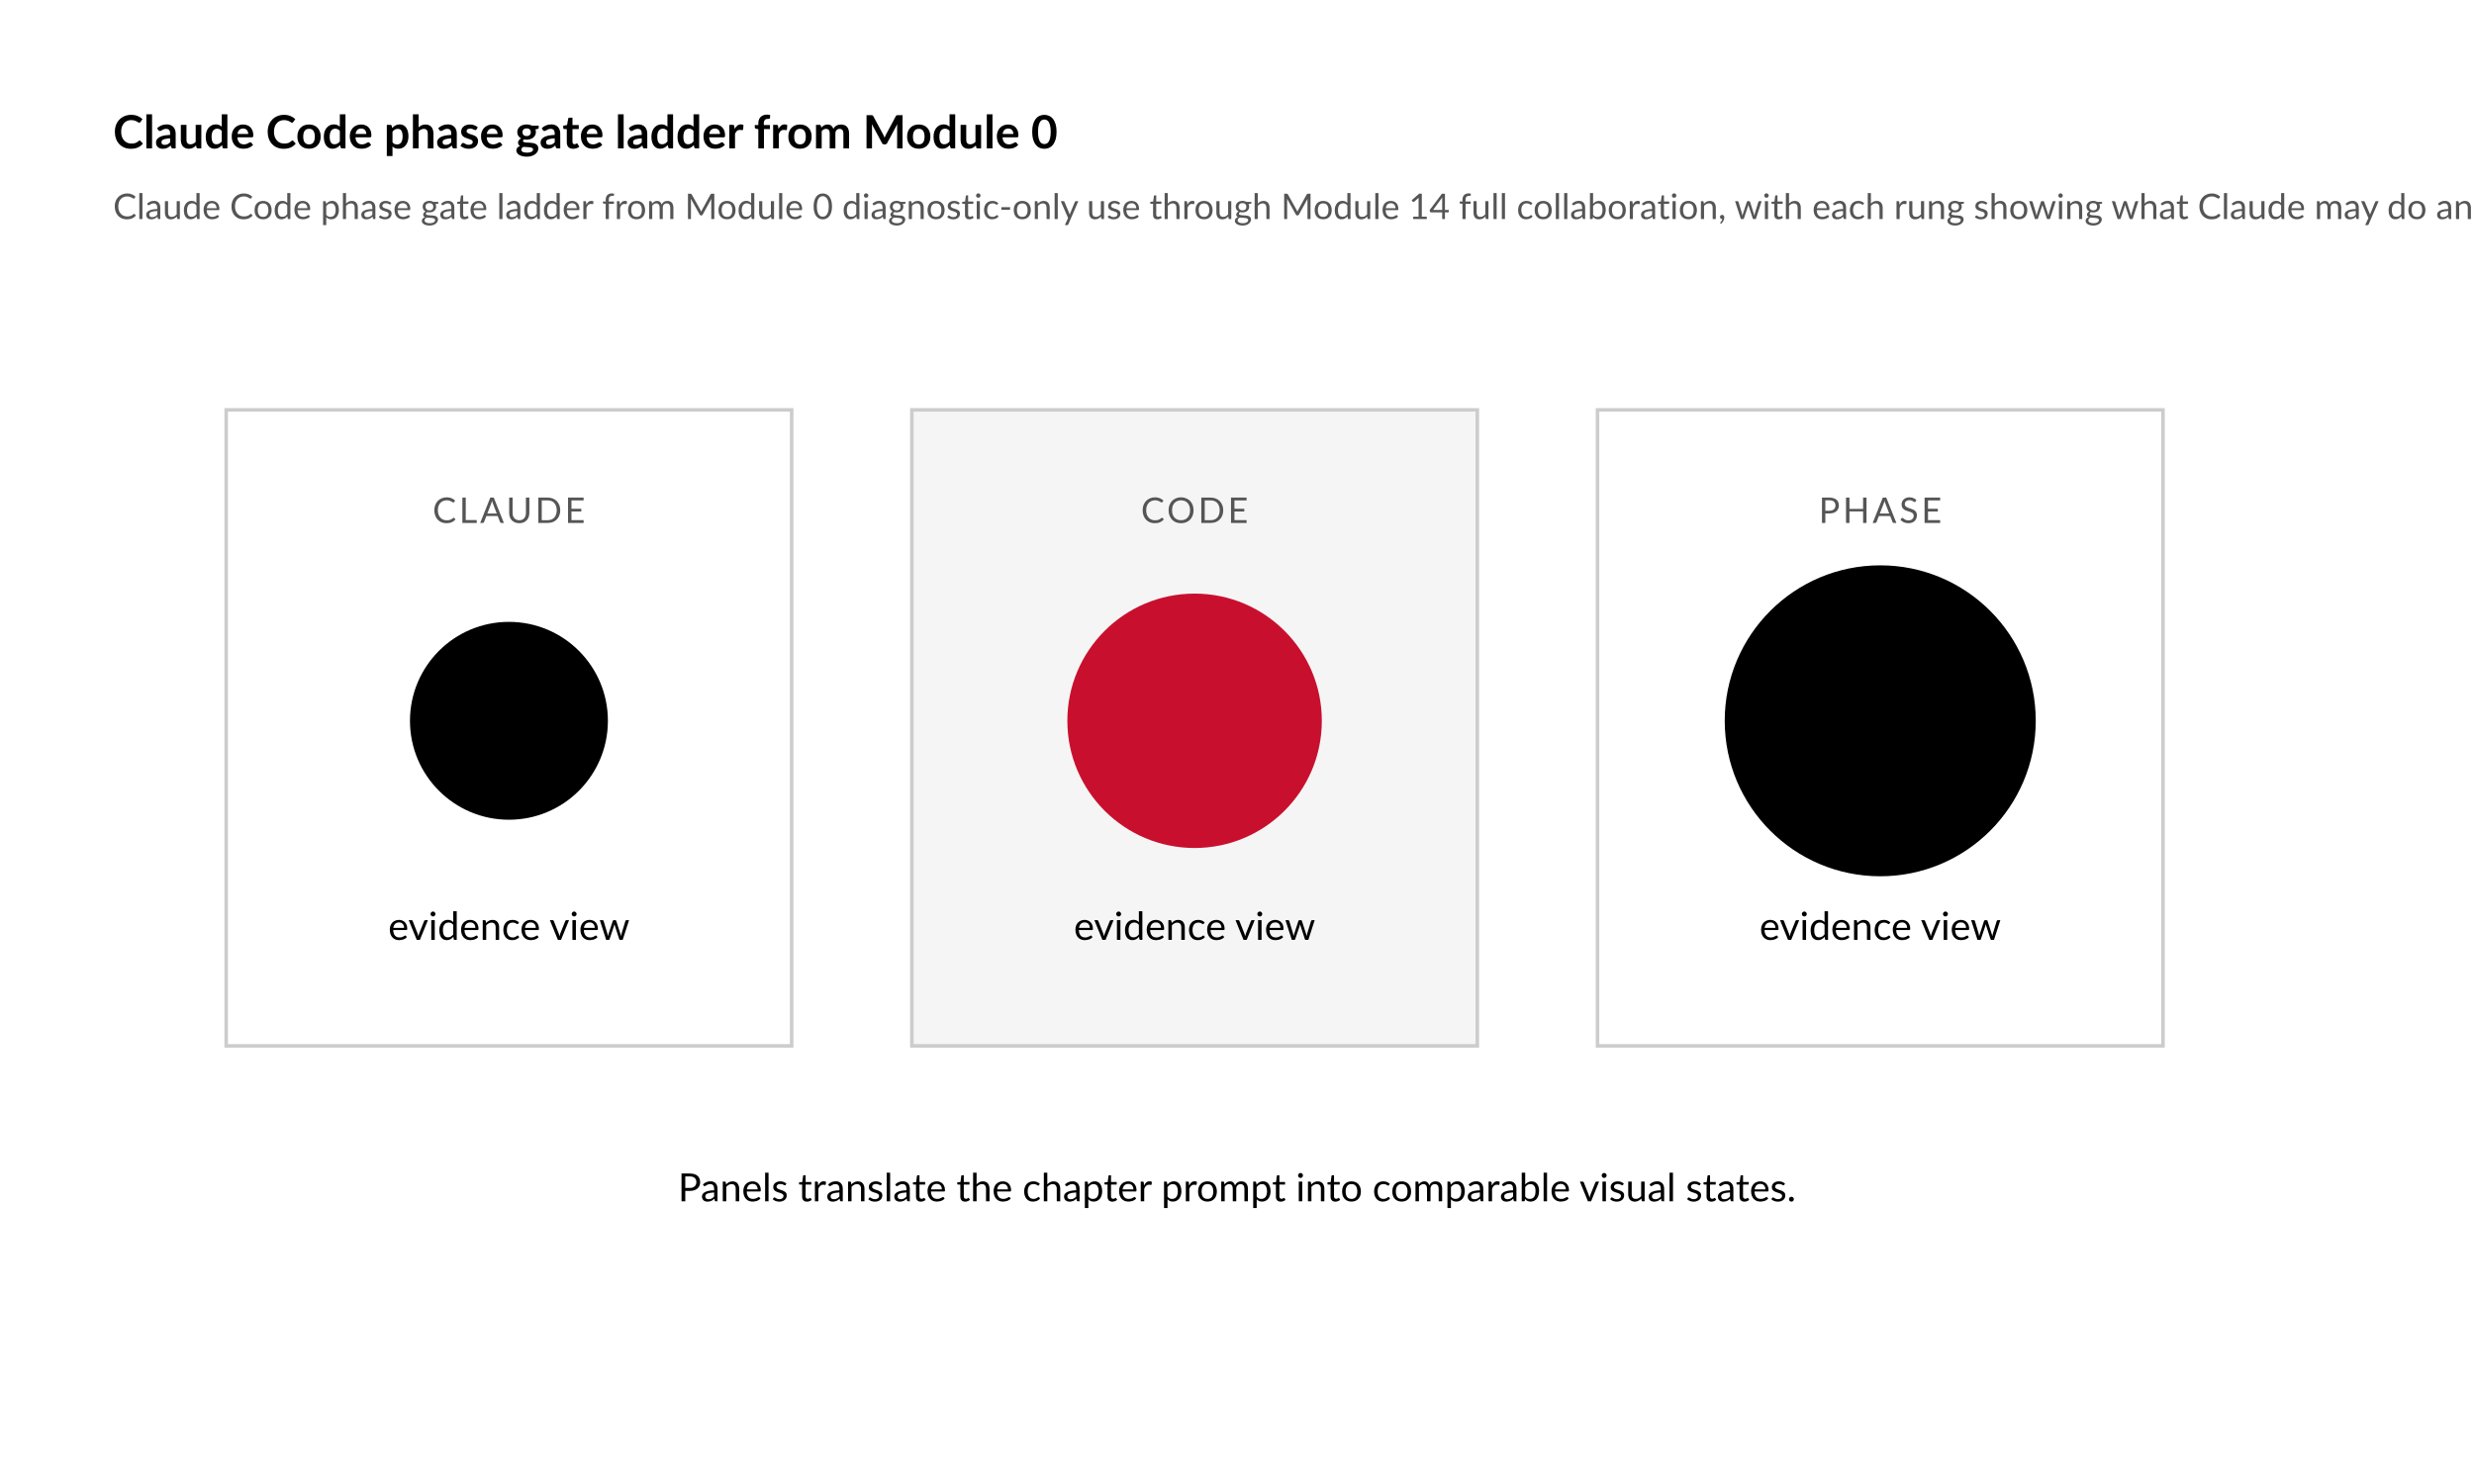
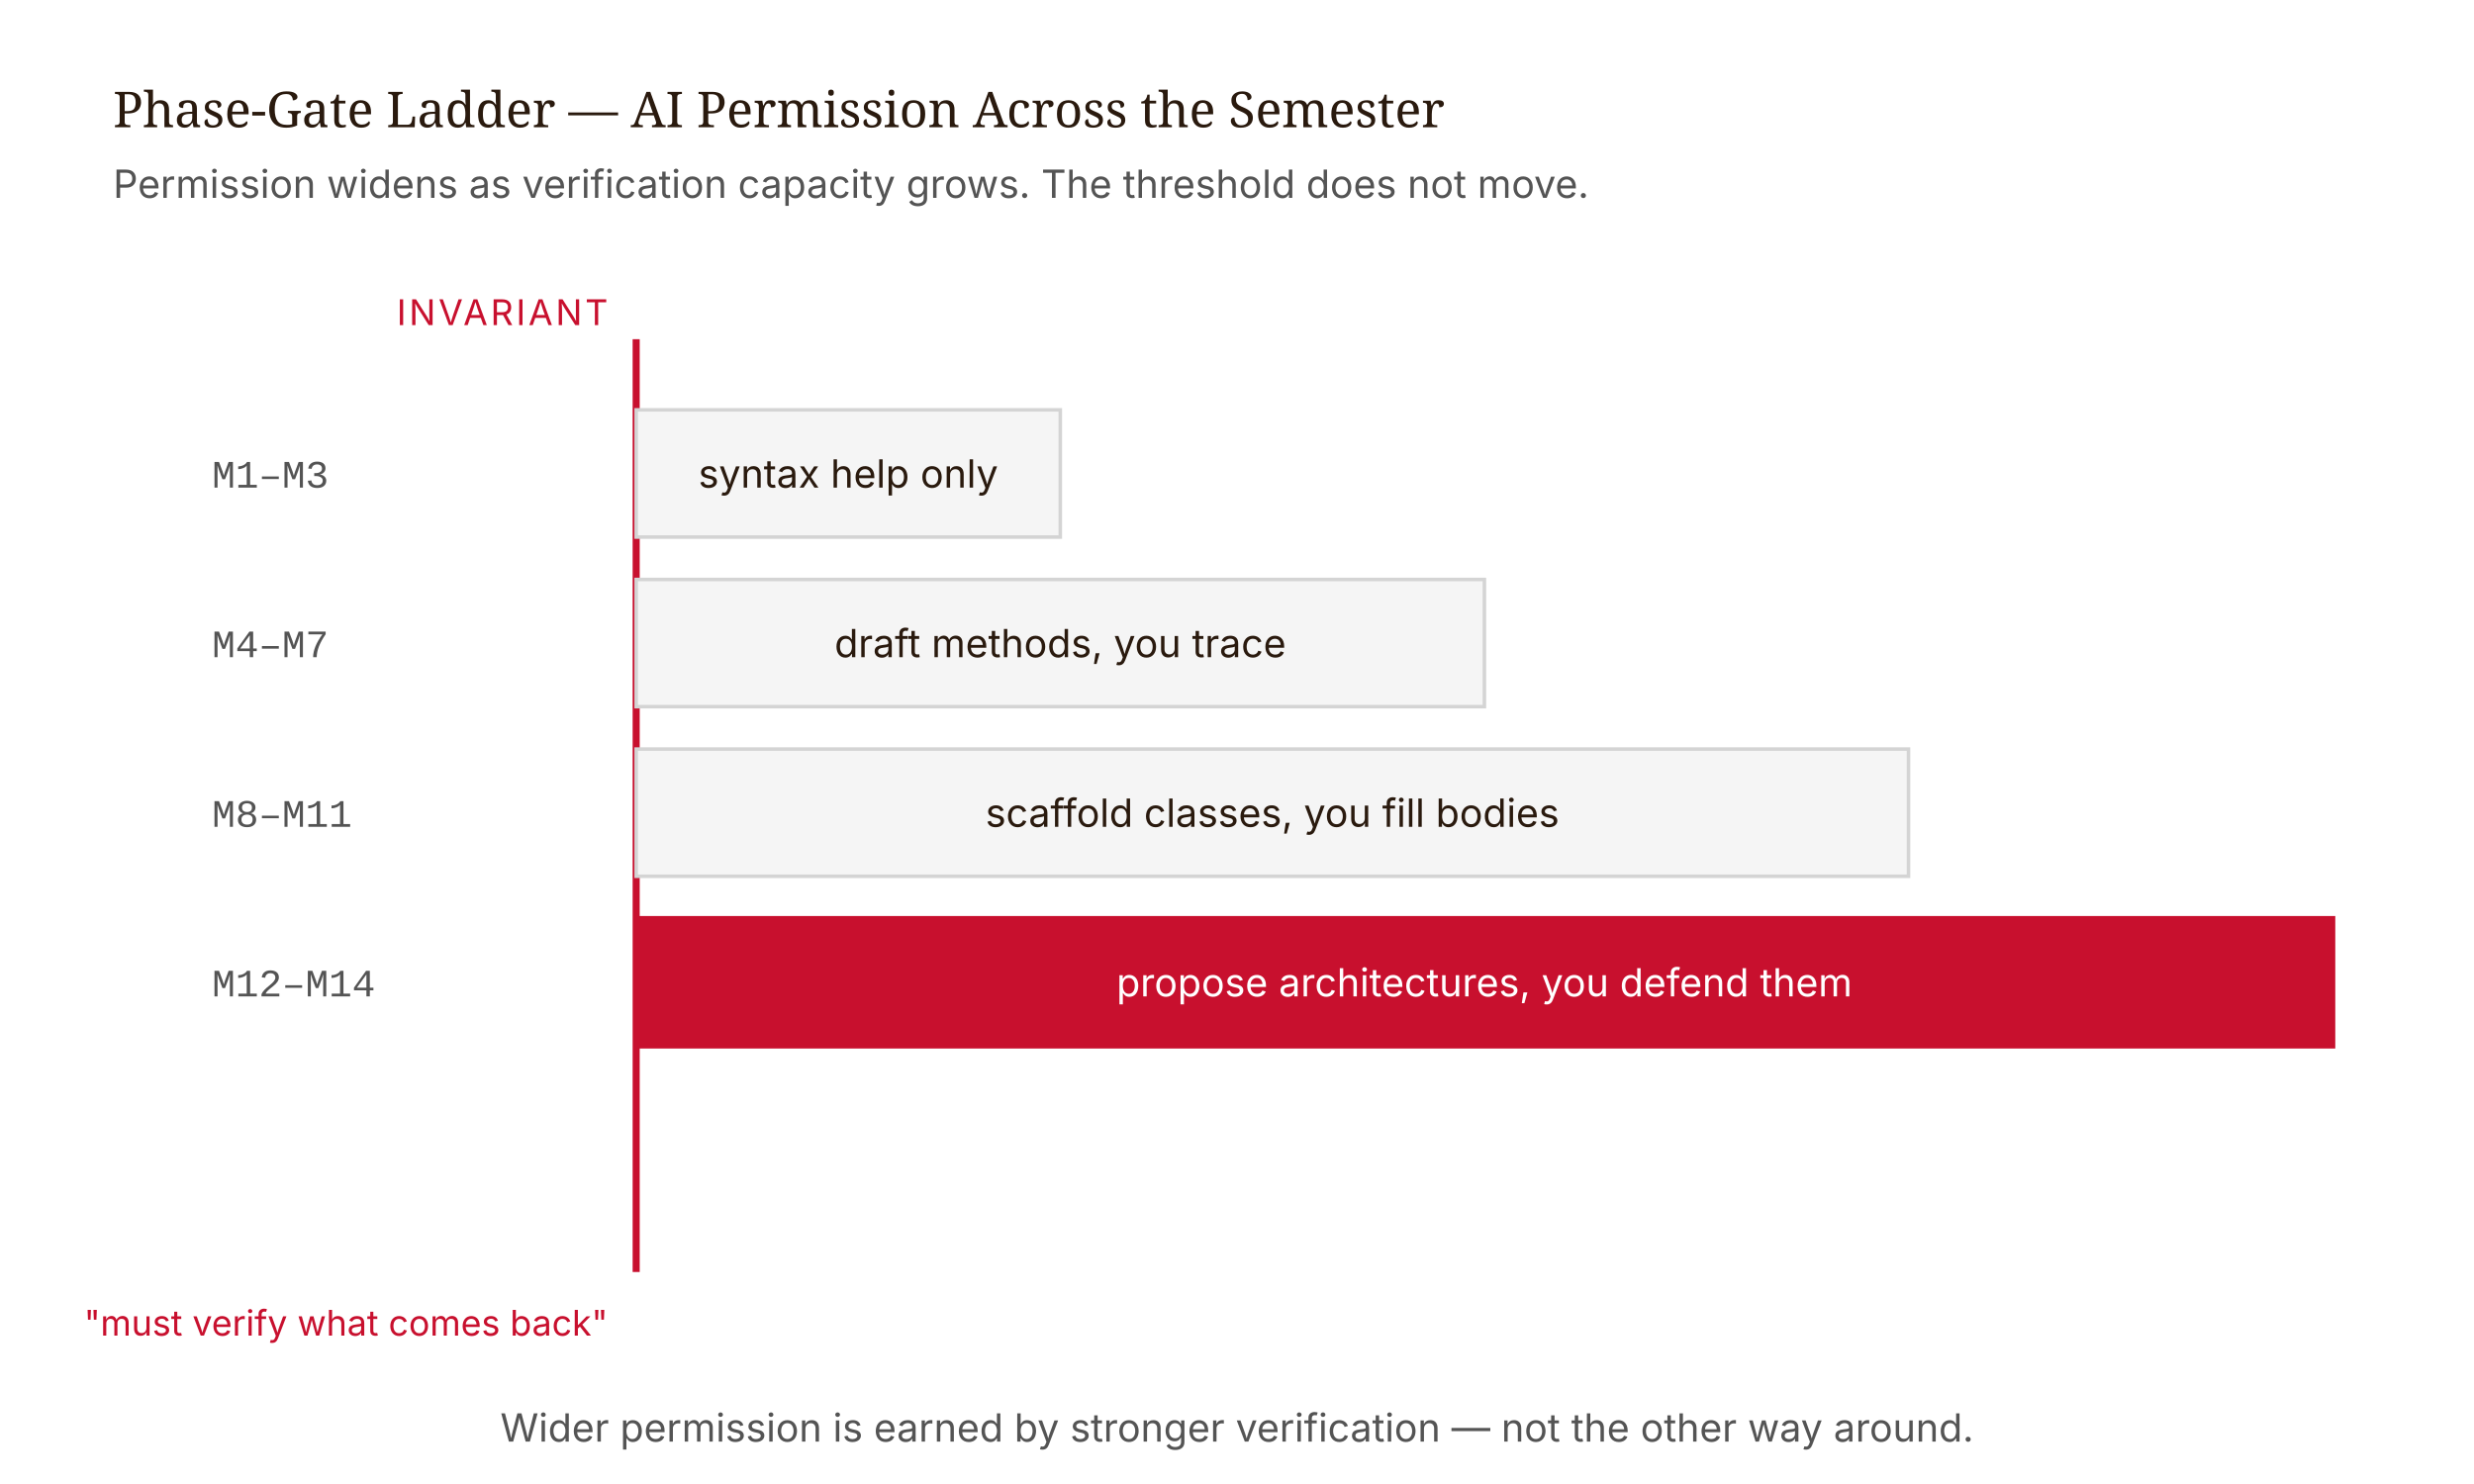
- <svg xmlns="http://www.w3.org/2000/svg" viewBox="0 0 700 420" role="img" aria-labelledby="title desc">
-   <defs>
-     <marker id="arrow" markerWidth="8" markerHeight="6" refX="7" refY="3" orient="auto">
-       <polygon points="0 0, 8 3, 0 6" fill="#000000" />
-     </marker>
-   </defs>
+ <svg xmlns="http://www.w3.org/2000/svg" viewBox="0 0 700 420" role="img" aria-labelledby="fig-title">
  <rect x="0" y="0" width="700" height="420" fill="#FFFFFF" />
-   <text x="32" y="42" font-family="'Real Head Pro', 'FF Real', Lato, sans-serif" font-size="13" font-weight="bold" fill="#000000">Claude Code phase gate ladder from Module 0</text>
-   <text x="32" y="62" font-family="'Real Head Pro', 'FF Real', Lato, sans-serif" font-size="10" fill="#555555">Claude Code phase gate ladder from Module 0 diagnostic-only use through Module 14 full collaboration, with each rung showing what Claude may do and wh</text>
-   <rect x="64" y="116" width="160" height="180" fill="#FFFFFF" stroke="#CCCCCC" stroke-width="1" />
-   <text x="144" y="148" text-anchor="middle" font-family="'Real Head Pro', 'FF Real', Lato, sans-serif" font-size="10" letter-spacing="0.08em" fill="#555555">CLAUDE</text>
-   <circle cx="144" cy="204" r="28" fill="#000000" />
-   <text x="144" y="266" text-anchor="middle" font-family="'Real Head Pro', 'FF Real', Lato, sans-serif" font-size="11" fill="#000000">evidence view</text>
-   <rect x="258" y="116" width="160" height="180" fill="#F5F5F5" stroke="#CCCCCC" stroke-width="1" />
-   <text x="338" y="148" text-anchor="middle" font-family="'Real Head Pro', 'FF Real', Lato, sans-serif" font-size="10" letter-spacing="0.08em" fill="#555555">CODE</text>
-   <circle cx="338" cy="204" r="36" fill="#C8102E" />
-   <text x="338" y="266" text-anchor="middle" font-family="'Real Head Pro', 'FF Real', Lato, sans-serif" font-size="11" fill="#000000">evidence view</text>
-   <rect x="452" y="116" width="160" height="180" fill="#FFFFFF" stroke="#CCCCCC" stroke-width="1" />
-   <text x="532" y="148" text-anchor="middle" font-family="'Real Head Pro', 'FF Real', Lato, sans-serif" font-size="10" letter-spacing="0.08em" fill="#555555">PHASE</text>
-   <circle cx="532" cy="204" r="44" fill="#000000" />
-   <text x="532" y="266" text-anchor="middle" font-family="'Real Head Pro', 'FF Real', Lato, sans-serif" font-size="11" fill="#000000">evidence view</text>
-   <text x="350" y="340" text-anchor="middle" font-family="'Real Head Pro', 'FF Real', Lato, sans-serif" font-size="11" fill="#000000">Panels translate the chapter prompt into comparable visual states.</text>
+   <text x="32" y="36" font-family="'EB Garamond', 'Garamond', Georgia, serif" font-size="14" fill="#2a1a0e">Phase-Gate Ladder — AI Permission Across the Semester</text>
+   <text x="32" y="56" font-family="'Inter', -apple-system, 'Helvetica Neue', sans-serif" font-size="11" fill="#545454">Permission widens as verification capacity grows. The threshold does not move.</text>
+   <line x1="180" y1="96" x2="180" y2="360" stroke="#C8102E" stroke-width="2" />
+   <text x="172" y="92" text-anchor="end" font-family="'Inter', -apple-system, 'Helvetica Neue', sans-serif" font-size="10" fill="#C8102E" letter-spacing="0.08em">INVARIANT</text>
+   <text x="172" y="378" text-anchor="end" font-family="'Inter', -apple-system, 'Helvetica Neue', sans-serif" font-size="10" fill="#C8102E">"must verify what comes back"</text>
+   <rect x="180" y="116" width="120" height="36" fill="#F5F5F5" stroke="#D4D4D4" stroke-width="1" />
+   <text x="60" y="138" font-family="'JetBrains Mono', 'Fira Code', 'Courier New', monospace" font-size="11" fill="#545454">M1–M3</text>
+   <text x="240" y="138" text-anchor="middle" font-family="'Inter', -apple-system, 'Helvetica Neue', sans-serif" font-size="11" fill="#2a1a0e">syntax help only</text>
+   <rect x="180" y="164" width="240" height="36" fill="#F5F5F5" stroke="#D4D4D4" stroke-width="1" />
+   <text x="60" y="186" font-family="'JetBrains Mono', 'Fira Code', 'Courier New', monospace" font-size="11" fill="#545454">M4–M7</text>
+   <text x="300" y="186" text-anchor="middle" font-family="'Inter', -apple-system, 'Helvetica Neue', sans-serif" font-size="11" fill="#2a1a0e">draft methods, you trace</text>
+   <rect x="180" y="212" width="360" height="36" fill="#F5F5F5" stroke="#D4D4D4" stroke-width="1" />
+   <text x="60" y="234" font-family="'JetBrains Mono', 'Fira Code', 'Courier New', monospace" font-size="11" fill="#545454">M8–M11</text>
+   <text x="360" y="234" text-anchor="middle" font-family="'Inter', -apple-system, 'Helvetica Neue', sans-serif" font-size="11" fill="#2a1a0e">scaffold classes, you fill bodies</text>
+   <rect x="180" y="260" width="480" height="36" fill="#C8102E" stroke="#C8102E" stroke-width="1.5" />
+   <text x="60" y="282" font-family="'JetBrains Mono', 'Fira Code', 'Courier New', monospace" font-size="11" fill="#545454">M12–M14</text>
+   <text x="420" y="282" text-anchor="middle" font-family="'Inter', -apple-system, 'Helvetica Neue', sans-serif" font-size="11" fill="#FFFFFF">propose architectures, you defend them</text>
+   <text x="350" y="408" text-anchor="middle" font-family="'Inter', -apple-system, 'Helvetica Neue', sans-serif" font-size="11" fill="#545454">Wider permission is earned by stronger verification — not the other way around.</text>
</svg>
